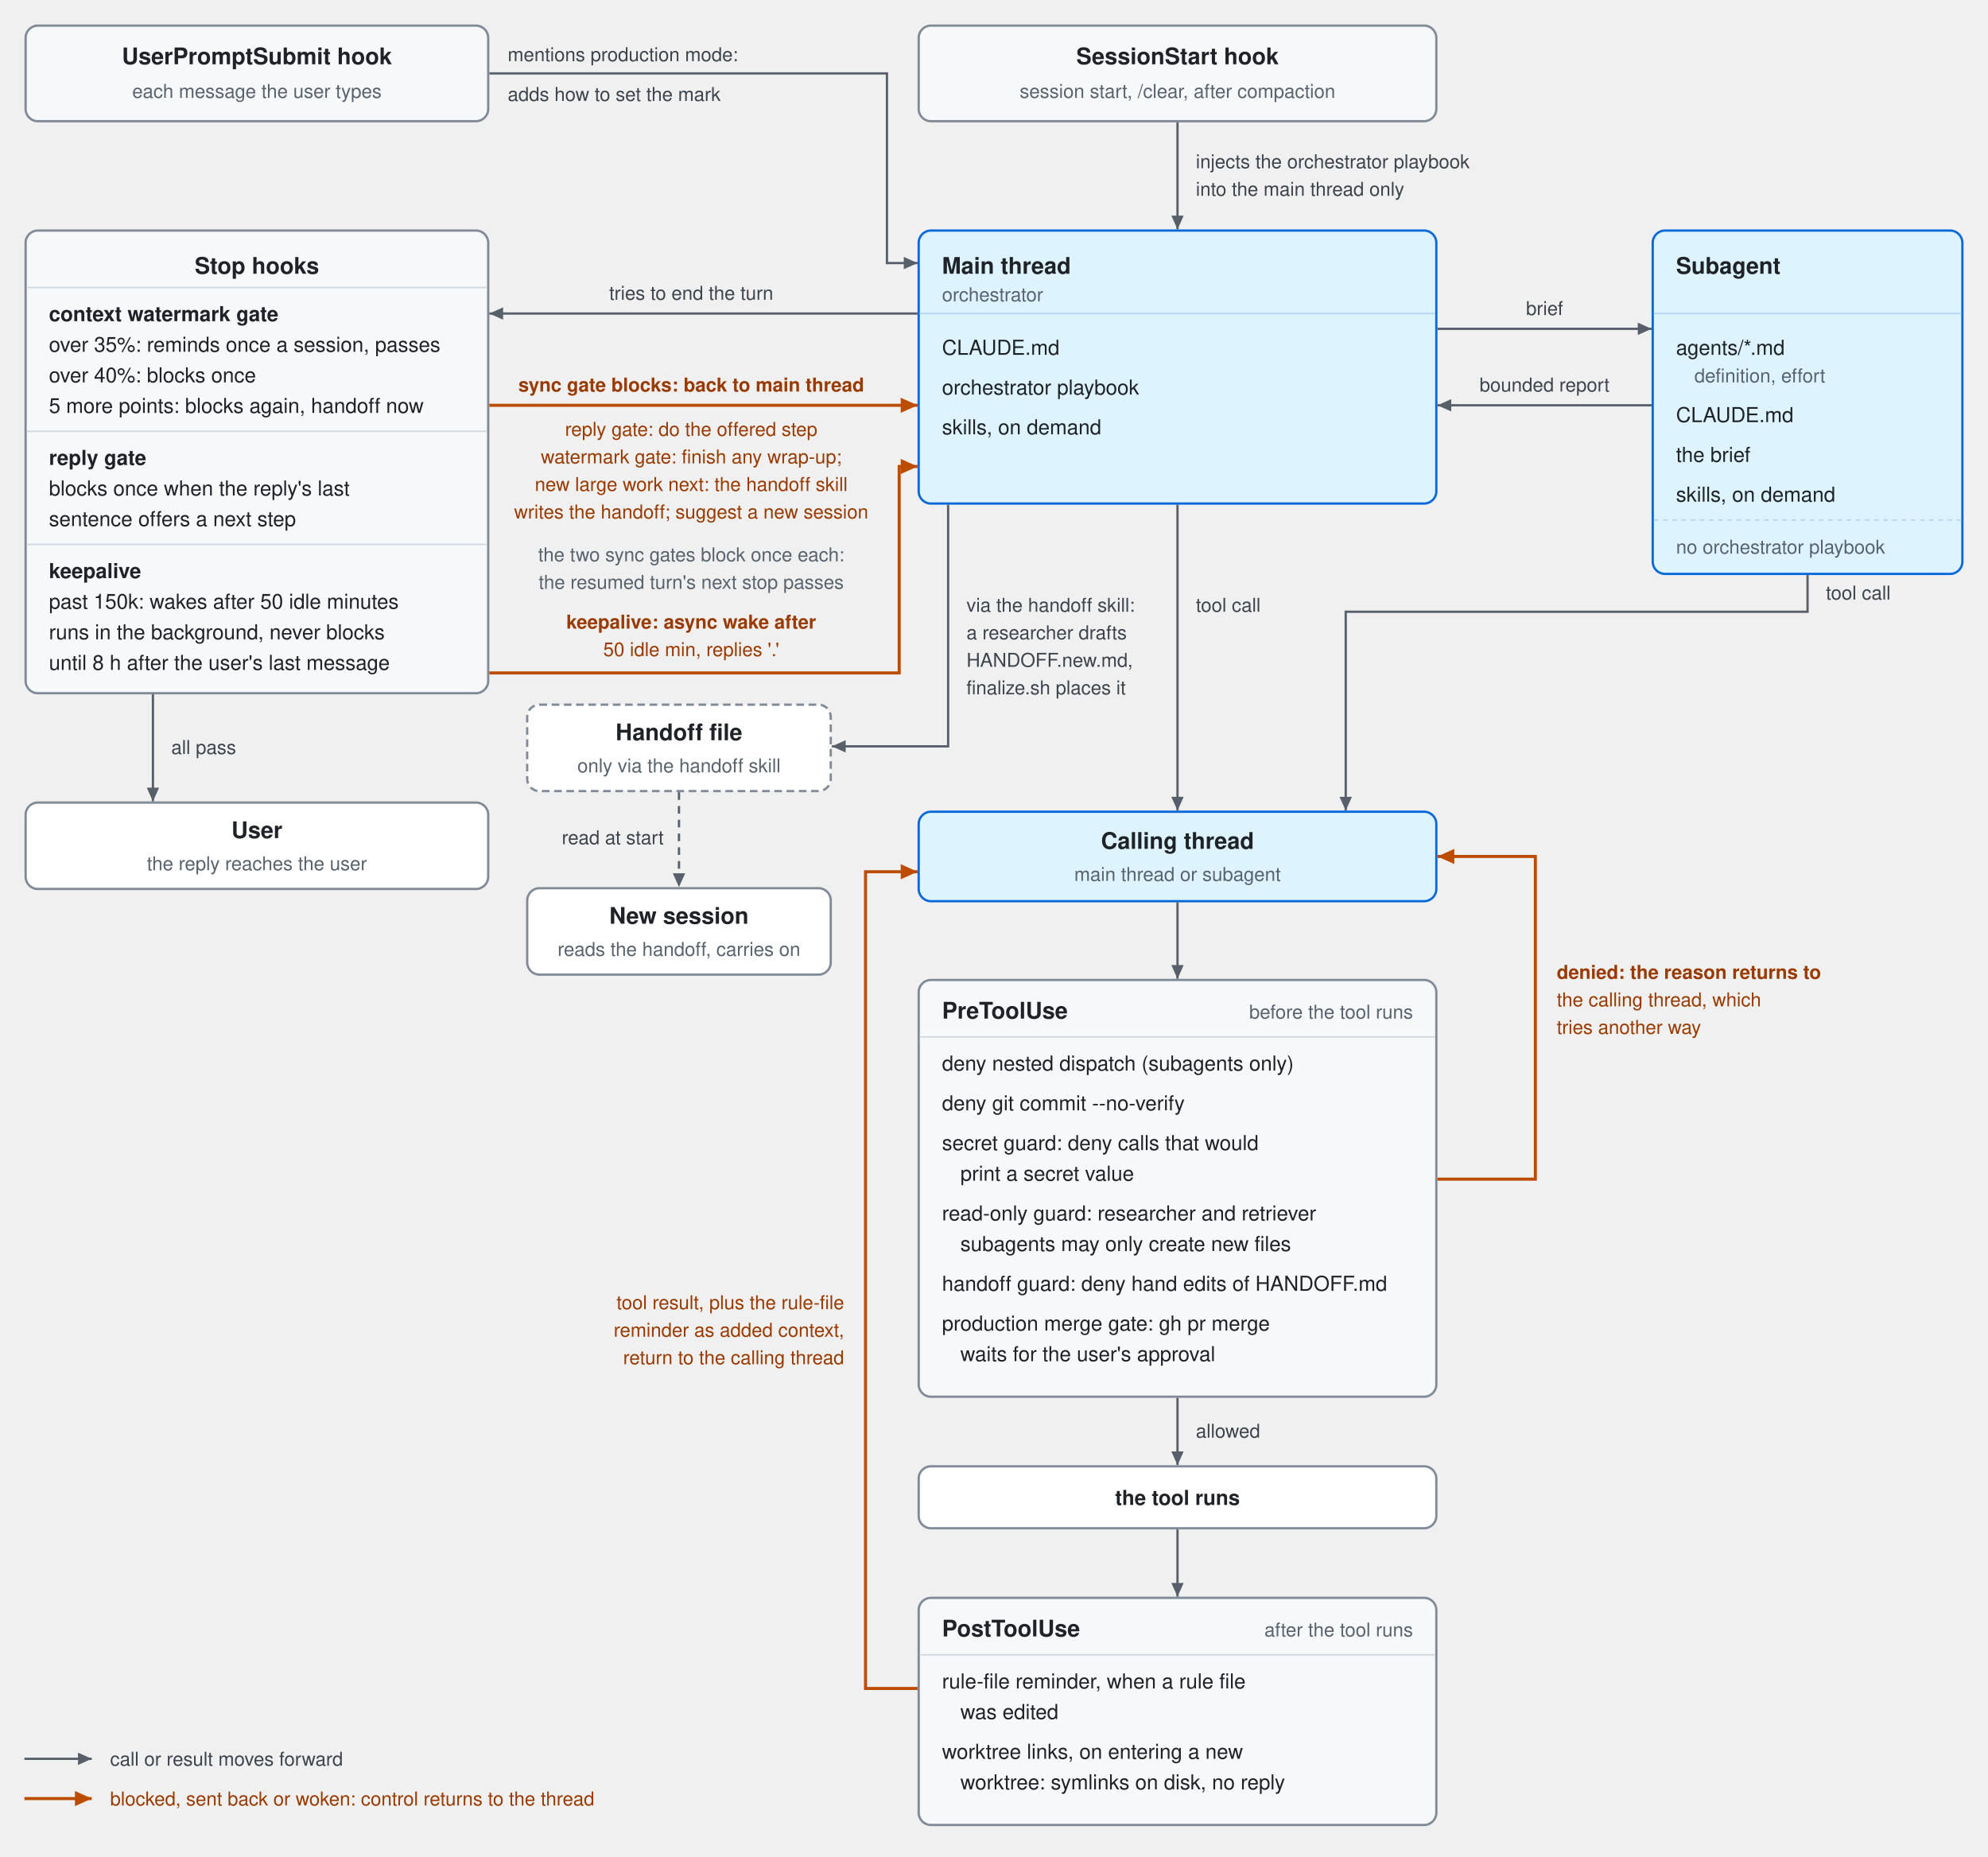
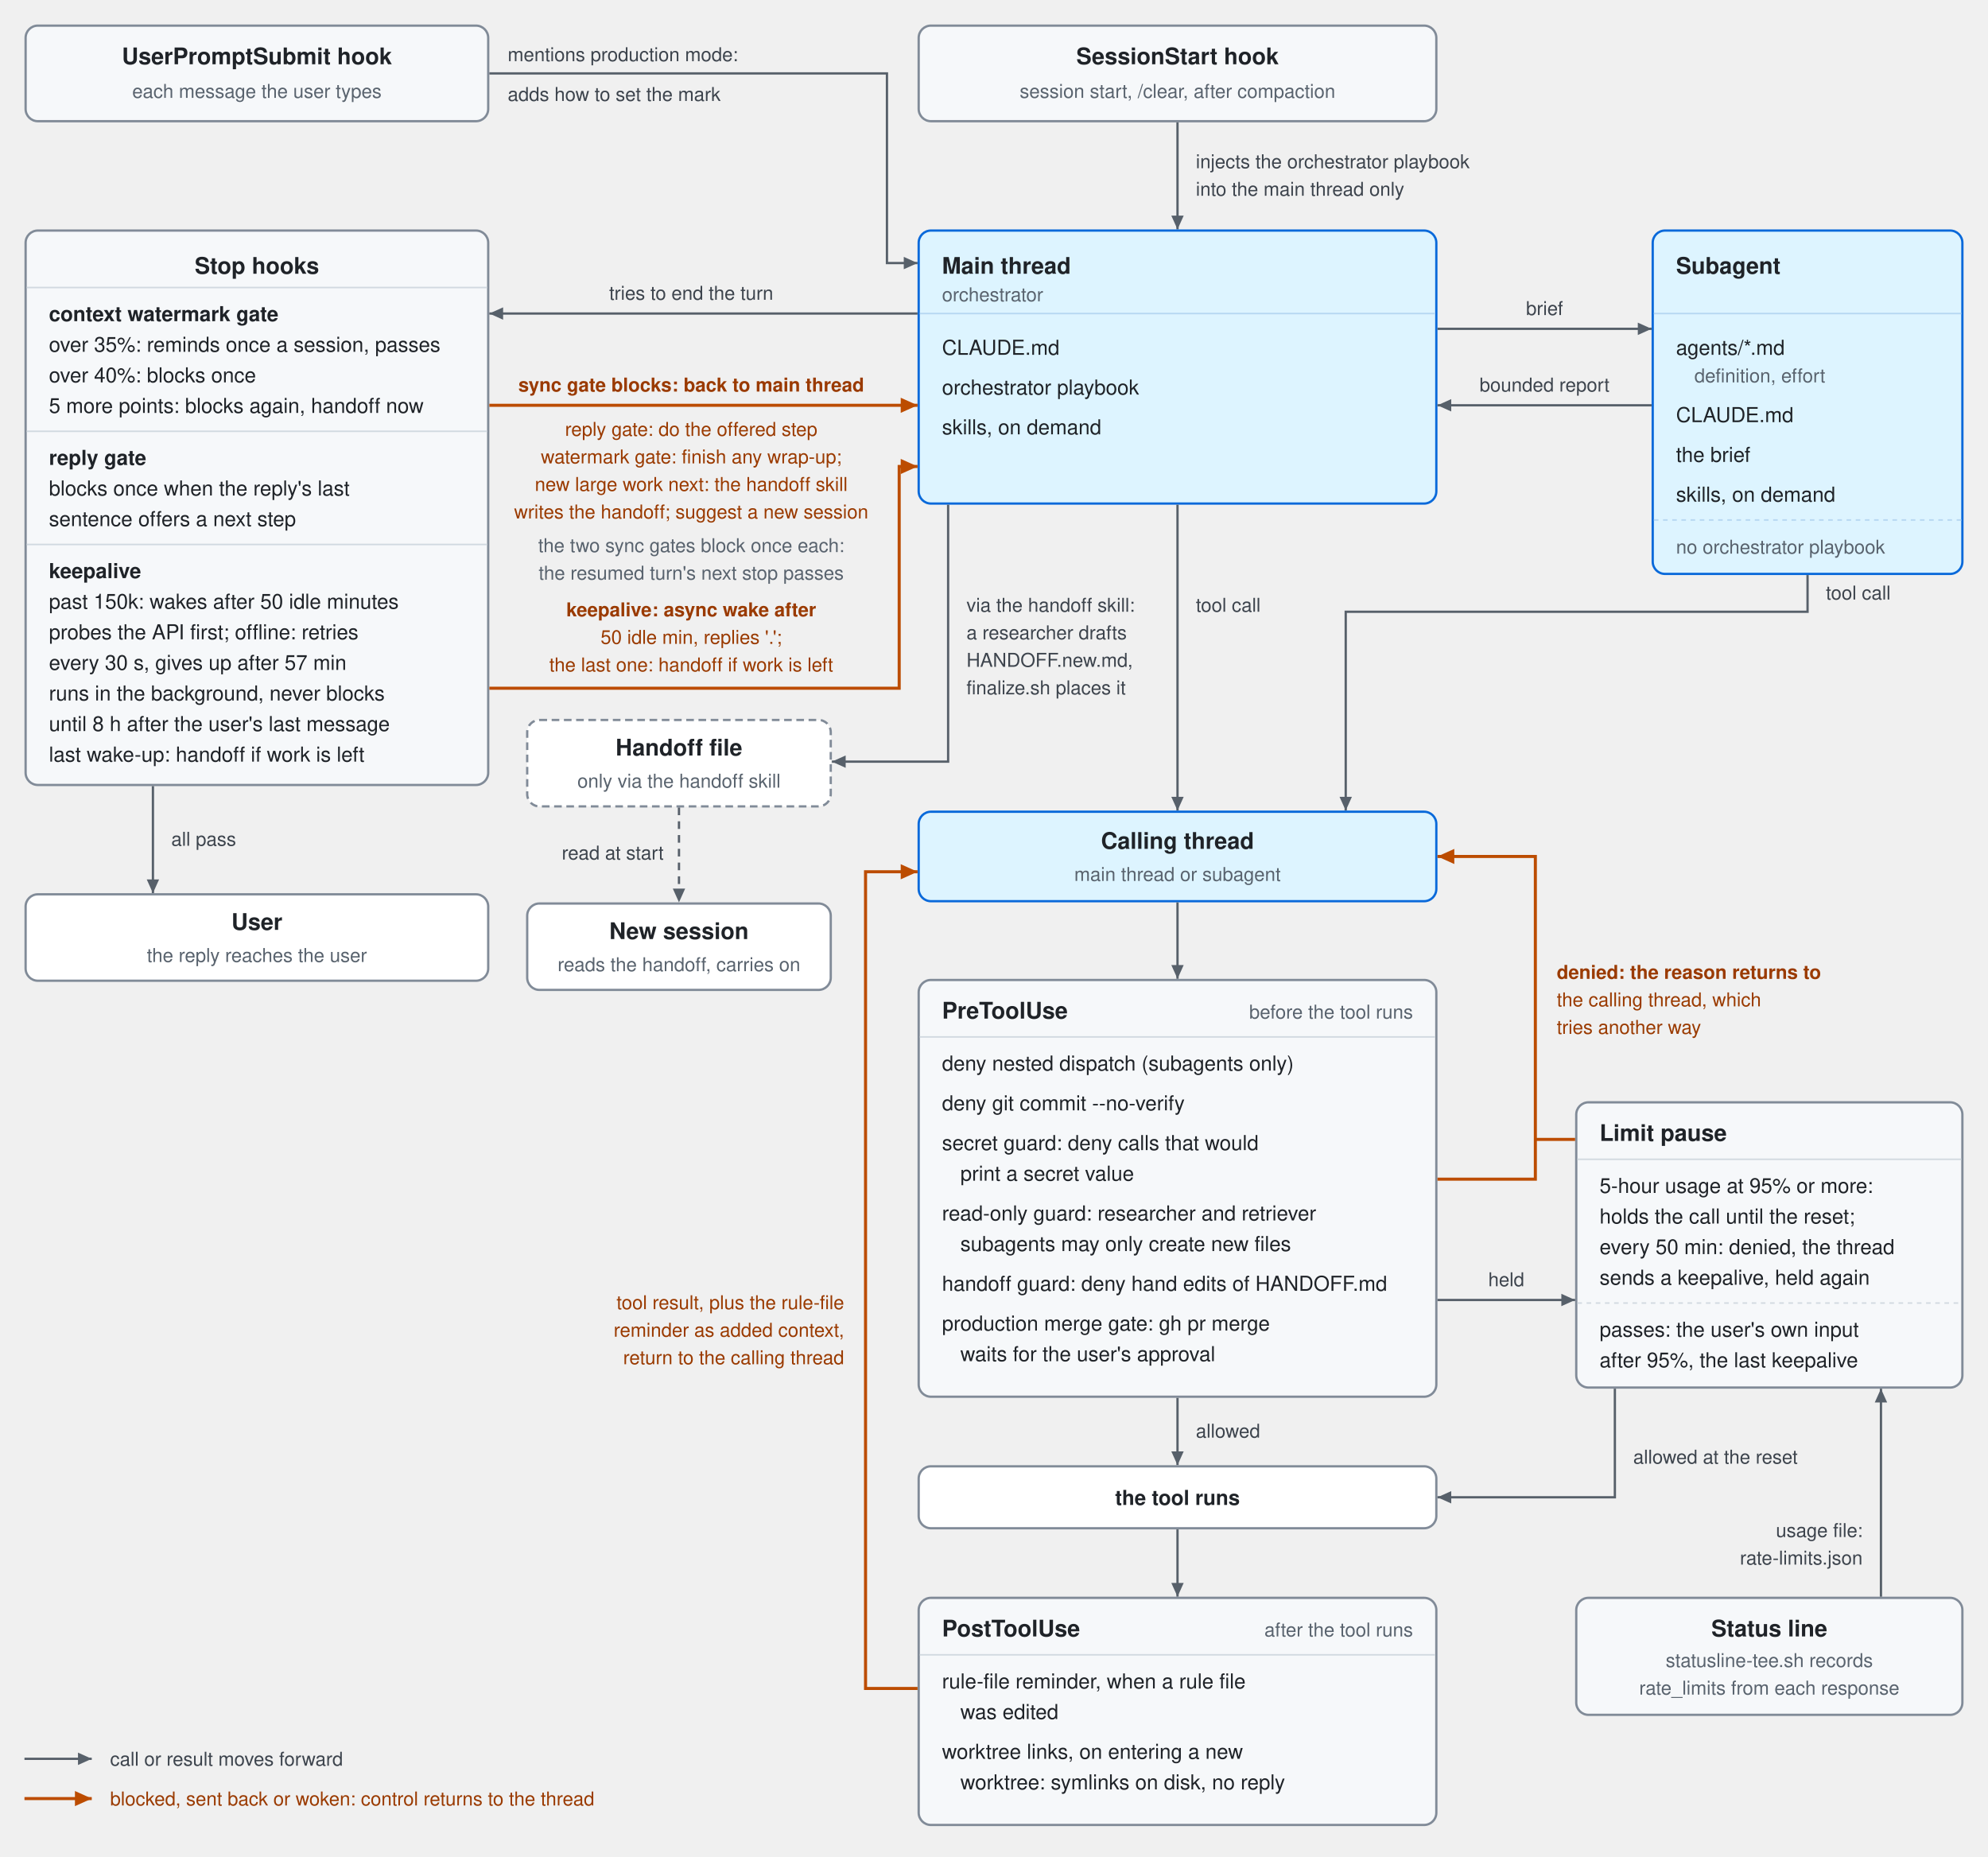
- <svg xmlns="http://www.w3.org/2000/svg" width="1300" height="1214" viewBox="0 0 1300 1214" role="img" aria-label="Architecture of one turn. At session start, after /clear and after compaction, the SessionStart hook injects the orchestrator playbook into the main thread only; subagents do not receive it. When a message the user typed mentions production mode, the UserPromptSubmit hook adds one line to the main thread on how to set and unset a repository's production mark. The main thread sends a brief to a subagent, which works from its definition in agents/*.md, which sets its reasoning effort, together with CLAUDE.md and the brief, and returns a bounded report. Every tool call from either thread passes PreToolUse before the tool runs: it denies nested dispatch inside subagents, git commit --no-verify, calls that would print a secret value, direct writes to HANDOFF.md, and a researcher or retriever subagent changing, moving or deleting an existing file, while researcher and retriever subagents may still read files, run commands and create new files; a gh pr merge in a repository marked as production waits until the user approves it on the spot. A denial sends its reason back to the calling thread, which tries another way; an allowed call runs the tool. After the tool runs, PostToolUse returns a rule-file reminder as added context to the calling thread when a rule file was edited, and when a new worktree is entered it symlinks CLAUDE.md, node_modules and .env* from the main checkout into that worktree without replying. When the main thread tries to end the turn, the Stop hooks run, and if all pass the turn ends. Two of them are synchronous gates. The context watermark gate adds a reminder once per session over 35%, or on every turn when the session has no scratchpad, and lets the stop pass, blocks once over 40%, or on every turn when the session has no scratchpad, and after that blocks again at every further rise of 5 points over the usage at its last block; the reply gate blocks once when the reply's last sentence offers a next step. A block by either of these two gates returns control to the main thread. After the reply gate it either takes the offered step or, when the decision really is the user's, asks again with the background, the consequences of each option and a recommendation. After the watermark gate's first block it finishes any wrap-up that the context it already holds can complete, and when a new large block of work comes next it runs the handoff skill, in which a researcher subagent drafts HANDOFF.new.md and finalize.sh puts it in place as the handoff file, and tells the user to switch to a new session; after each further block it generates the handoff at once. A new session reads that file to carry on. Neither synchronous gate blocks the turn it has just blocked and resumed, so a single attempt to stop is blocked at most once and that turn's next attempt passes; the watermark gate still blocks again in later turns as usage rises. The third Stop hook, the keepalive gate, never blocks the stop: it runs in the background after the turn has ended, and once the main thread's context has reached 150,000 tokens and 50 minutes pass with no new turn, it wakes the main thread to reply with only a full stop, which keeps the one-hour prompt cache warm while the user is away; each wake-up starts the next timer, until 8 hours have passed since the user's own last message." font-family="system-ui, -apple-system, 'Segoe UI', Helvetica, Arial, sans-serif">
+ <svg xmlns="http://www.w3.org/2000/svg" width="1300" height="1214" viewBox="0 0 1300 1214" role="img" aria-label="Architecture of one turn. At session start, after /clear and after compaction, the SessionStart hook injects the orchestrator playbook into the main thread only; subagents do not receive it. When a message the user typed mentions production mode, the UserPromptSubmit hook adds one line to the main thread on how to set and unset a repository's production mark. The main thread sends a brief to a subagent, which works from its definition in agents/*.md, which sets its reasoning effort, together with CLAUDE.md and the brief, and returns a bounded report. Every tool call from either thread passes PreToolUse before the tool runs: it denies nested dispatch inside subagents, git commit --no-verify, calls that would print a secret value, direct writes to HANDOFF.md, and a researcher or retriever subagent changing, moving or deleting an existing file, while researcher and retriever subagents may still read files, run commands and create new files; a gh pr merge in a repository marked as production waits until the user approves it on the spot. While the 5-hour usage is at 95% or more, the limit pause in PreToolUse holds every call from either thread until the reset; every 50 minutes it denies the held call, the thread then sends a short keepalive call that is held again, and once the reset passes the call is allowed; in the main thread, the user's own input sent after usage reached 95% and the keepalive's last wake-up pass without a hold. The limit pause reads the usage from a local file that the status line wrapper writes from the rate limits Claude Code passes to the status line. A denial sends its reason back to the calling thread, which tries another way; an allowed call runs the tool. After the tool runs, PostToolUse returns a rule-file reminder as added context to the calling thread when a rule file was edited, and when a new worktree is entered it symlinks CLAUDE.md, node_modules and .env* from the main checkout into that worktree without replying. When the main thread tries to end the turn, the Stop hooks run, and if all pass the turn ends. Two of them are synchronous gates. The context watermark gate adds a reminder once per session over 35%, or on every turn when the session has no scratchpad, and lets the stop pass, blocks once over 40%, or on every turn when the session has no scratchpad, and after that blocks again at every further rise of 5 points over the usage at its last block; the reply gate blocks once when the reply's last sentence offers a next step. A block by either of these two gates returns control to the main thread. After the reply gate it either takes the offered step or, when the decision really is the user's, asks again with the background, the consequences of each option and a recommendation. After the watermark gate's first block it finishes any wrap-up that the context it already holds can complete, and when a new large block of work comes next it runs the handoff skill, in which a researcher subagent drafts HANDOFF.new.md and finalize.sh puts it in place as the handoff file, and tells the user to switch to a new session; after each further block it generates the handoff at once. A new session reads that file to carry on. Neither synchronous gate blocks the turn it has just blocked and resumed, so a single attempt to stop is blocked at most once and that turn's next attempt passes; the watermark gate still blocks again in later turns as usage rises. The third Stop hook, the keepalive gate, never blocks the stop: it runs in the background after the turn has ended, and once the main thread's context has reached 150,000 tokens and 50 minutes pass with no new turn, it wakes the main thread to reply with only a full stop, which keeps the one-hour prompt cache warm while the user is away. Before it wakes the main thread it probes the API, and while the API is unreachable it probes again every 30 seconds until 57 minutes after it started, then gives up because the cache has expired. Each wake-up starts the next timer, until 8 hours have passed since the user's own last message; the last wake-up before that limit asks the main thread to write a handoff with the handoff skill when work is left, and otherwise to reply with only a full stop." font-family="system-ui, -apple-system, 'Segoe UI', Helvetica, Arial, sans-serif">
  <defs>
    <marker id="arrow" viewBox="0 0 10 10" refX="10" refY="5" markerWidth="9" markerHeight="9" markerUnits="userSpaceOnUse" orient="auto">
      <path d="M0,0.5 L10,5 L0,9.5 z" fill="#57606a" />
    </marker>
    <marker id="back" viewBox="0 0 10 10" refX="10" refY="5" markerWidth="11" markerHeight="11" markerUnits="userSpaceOnUse" orient="auto">
      <path d="M0,0.5 L10,5 L0,9.5 z" fill="#bc4c00" />
    </marker>
  </defs>
  <g id="userpromptsubmit">
    <rect id="ups-box" x="16.75" y="16.75" width="302.5" height="62.5" rx="8" fill="#f6f8fa" stroke="#818b98" stroke-width="1.5" />
    <text x="168" y="42" font-size="15" font-weight="600" text-anchor="middle" fill="#1f2328" data-box="ups-box">UserPromptSubmit hook</text>
    <text x="168" y="64" font-size="12.5" text-anchor="middle" fill="#59636e" data-box="ups-box">each message the user types</text>
  </g>
  <path d="M320,48 L580,48 L580,172 L600,172" fill="none" stroke="#57606a" stroke-width="1.5" marker-end="url(#arrow)" />
  <text x="332" y="40" font-size="12.5" text-anchor="start" fill="#3d444d">mentions production mode:</text>
  <text x="332" y="66" font-size="12.5" text-anchor="start" fill="#3d444d">adds how to set the mark</text>
  <g id="sessionstart">
    <rect id="ss-box" x="600.75" y="16.75" width="338.5" height="62.5" rx="8" fill="#f6f8fa" stroke="#818b98" stroke-width="1.5" />
    <text x="770" y="42" font-size="15" font-weight="600" text-anchor="middle" fill="#1f2328" data-box="ss-box">SessionStart hook</text>
    <text x="770" y="64" font-size="12.5" text-anchor="middle" fill="#59636e" data-box="ss-box">session start, /clear, after compaction</text>
  </g>
  <path d="M770,80 L770,150" fill="none" stroke="#57606a" stroke-width="1.5" marker-end="url(#arrow)" />
  <text x="782" y="110" font-size="12.5" text-anchor="start" fill="#3d444d">injects the orchestrator playbook</text>
  <text x="782" y="128" font-size="12.5" text-anchor="start" fill="#3d444d">into the main thread only</text>
  <g id="main">
    <rect id="main-box" x="600.75" y="150.75" width="338.5" height="178.5" rx="8" fill="#ddf4ff" stroke="#0969da" stroke-width="1.5" />
    <text x="616" y="179" font-size="15" font-weight="600" fill="#1f2328" data-box="main-box">Main thread</text>
    <text x="616" y="197" font-size="12.5" fill="#59636e" data-box="main-box">orchestrator</text>
    <line x1="601.5" y1="205" x2="938.5" y2="205" stroke="#b6d7f2" stroke-width="1" />
    <text x="616" y="232" font-size="13.5" fill="#1f2328" data-box="main-box">CLAUDE.md</text>
    <text x="616" y="258" font-size="13.5" fill="#1f2328" data-box="main-box">orchestrator playbook</text>
    <text x="616" y="284" font-size="13.5" fill="#1f2328" data-box="main-box">skills, on demand</text>
  </g>
  <g id="subagent">
    <rect id="sub-box" x="1080.75" y="150.75" width="202.5" height="224.5" rx="8" fill="#ddf4ff" stroke="#0969da" stroke-width="1.5" />
    <text x="1096" y="179" font-size="15" font-weight="600" fill="#1f2328" data-box="sub-box">Subagent</text>
    <line x1="1081.5" y1="205" x2="1282.5" y2="205" stroke="#b6d7f2" stroke-width="1" />
    <text x="1096" y="232" font-size="13.5" fill="#1f2328" data-box="sub-box">agents/*.md</text>
    <text x="1108" y="250" font-size="12.5" fill="#59636e" data-box="sub-box">definition, effort</text>
    <text x="1096" y="276" font-size="13.5" fill="#1f2328" data-box="sub-box">CLAUDE.md</text>
    <text x="1096" y="302" font-size="13.5" fill="#1f2328" data-box="sub-box">the brief</text>
    <text x="1096" y="328" font-size="13.5" fill="#1f2328" data-box="sub-box">skills, on demand</text>
    <line x1="1081.5" y1="340" x2="1282.5" y2="340" stroke="#b6d7f2" stroke-width="1" stroke-dasharray="3 3" />
    <text x="1096" y="362" font-size="12.5" fill="#59636e" data-box="sub-box">no orchestrator playbook</text>
  </g>
  <path d="M940,215 L1080,215" fill="none" stroke="#57606a" stroke-width="1.5" marker-end="url(#arrow)" />
  <text x="1010" y="206" font-size="12.5" text-anchor="middle" fill="#3d444d">brief</text>
  <path d="M1080,265 L940,265" fill="none" stroke="#57606a" stroke-width="1.5" marker-end="url(#arrow)" />
  <text x="1010" y="256" font-size="12.5" text-anchor="middle" fill="#3d444d">bounded report</text>
  <g id="stop">
-     <rect id="stop-box" x="16.75" y="150.75" width="302.5" height="302.5" rx="8" fill="#f6f8fa" stroke="#818b98" stroke-width="1.5" />
+     <rect id="stop-box" x="16.75" y="150.75" width="302.5" height="362.5" rx="8" fill="#f6f8fa" stroke="#818b98" stroke-width="1.5" />
    <text x="168" y="179" font-size="15" font-weight="600" text-anchor="middle" fill="#1f2328" data-box="stop-box">Stop hooks</text>
    <line x1="17.5" y1="188" x2="318.5" y2="188" stroke="#d1d9e0" stroke-width="1" />
    <text x="32" y="210" font-size="13.5" font-weight="600" fill="#1f2328" data-box="stop-box">context watermark gate</text>
    <text x="32" y="230" font-size="13.5" fill="#1f2328" data-box="stop-box">over 35%: reminds once a session, passes</text>
    <text x="32" y="250" font-size="13.5" fill="#1f2328" data-box="stop-box">over 40%: blocks once</text>
    <text x="32" y="270" font-size="13.5" fill="#1f2328" data-box="stop-box">5 more points: blocks again, handoff now</text>
    <line x1="17.5" y1="282" x2="318.5" y2="282" stroke="#d1d9e0" stroke-width="1" />
    <text x="32" y="304" font-size="13.5" font-weight="600" fill="#1f2328" data-box="stop-box">reply gate</text>
    <text x="32" y="324" font-size="13.5" fill="#1f2328" data-box="stop-box">blocks once when the reply's last</text>
    <text x="32" y="344" font-size="13.5" fill="#1f2328" data-box="stop-box">sentence offers a next step</text>
    <line x1="17.5" y1="356" x2="318.5" y2="356" stroke="#d1d9e0" stroke-width="1" />
    <text x="32" y="378" font-size="13.5" font-weight="600" fill="#1f2328" data-box="stop-box">keepalive</text>
    <text x="32" y="398" font-size="13.5" fill="#1f2328" data-box="stop-box">past 150k: wakes after 50 idle minutes</text>
-     <text x="32" y="418" font-size="13.5" fill="#1f2328" data-box="stop-box">runs in the background, never blocks</text>
-     <text x="32" y="438" font-size="13.5" fill="#1f2328" data-box="stop-box">until 8 h after the user's last message</text>
+     <text x="32" y="418" font-size="13.5" fill="#1f2328" data-box="stop-box">probes the API first; offline: retries</text>
+     <text x="32" y="438" font-size="13.5" fill="#1f2328" data-box="stop-box">every 30 s, gives up after 57 min</text>
+     <text x="32" y="458" font-size="13.5" fill="#1f2328" data-box="stop-box">runs in the background, never blocks</text>
+     <text x="32" y="478" font-size="13.5" fill="#1f2328" data-box="stop-box">until 8 h after the user's last message</text>
+     <text x="32" y="498" font-size="13.5" fill="#1f2328" data-box="stop-box">last wake-up: handoff if work is left</text>
  </g>
  <path d="M600,205 L320,205" fill="none" stroke="#57606a" stroke-width="1.5" marker-end="url(#arrow)" />
  <text x="452" y="196" font-size="12.5" text-anchor="middle" fill="#3d444d">tries to end the turn</text>
  <path d="M320,265 L600,265" fill="none" stroke="#bc4c00" stroke-width="2" marker-end="url(#back)" />
  <text x="452" y="256" font-size="12.5" font-weight="600" text-anchor="middle" fill="#9a3a00">sync gate blocks: back to main thread</text>
  <text x="452" y="285" font-size="12.5" text-anchor="middle" fill="#9a3a00">reply gate: do the offered step</text>
  <text x="452" y="303" font-size="12.5" text-anchor="middle" fill="#9a3a00">watermark gate: finish any wrap-up;</text>
  <text x="452" y="321" font-size="12.5" text-anchor="middle" fill="#9a3a00">new large work next: the handoff skill</text>
  <text x="452" y="339" font-size="12.5" text-anchor="middle" fill="#9a3a00">writes the handoff; suggest a new session</text>
-   <text x="452" y="367" font-size="12.5" text-anchor="middle" fill="#59636e">the two sync gates block once each:</text>
-   <text x="452" y="385" font-size="12.5" text-anchor="middle" fill="#59636e">the resumed turn's next stop passes</text>
-   <path d="M320,440 L588,440 L588,305 L600,305" fill="none" stroke="#bc4c00" stroke-width="2" marker-end="url(#back)" />
-   <text x="452" y="411" font-size="12.5" font-weight="600" text-anchor="middle" fill="#9a3a00">keepalive: async wake after</text>
-   <text x="452" y="429" font-size="12.5" text-anchor="middle" fill="#9a3a00">50 idle min, replies '.'</text>
-   <path d="M100,454 L100,524" fill="none" stroke="#57606a" stroke-width="1.5" marker-end="url(#arrow)" />
-   <text x="112" y="493" font-size="12.5" text-anchor="start" fill="#3d444d">all pass</text>
+   <text x="452" y="361" font-size="12.5" text-anchor="middle" fill="#59636e">the two sync gates block once each:</text>
+   <text x="452" y="379" font-size="12.5" text-anchor="middle" fill="#59636e">the resumed turn's next stop passes</text>
+   <path d="M320,450 L588,450 L588,305 L600,305" fill="none" stroke="#bc4c00" stroke-width="2" marker-end="url(#back)" />
+   <text x="452" y="403" font-size="12.5" font-weight="600" text-anchor="middle" fill="#9a3a00">keepalive: async wake after</text>
+   <text x="452" y="421" font-size="12.5" text-anchor="middle" fill="#9a3a00">50 idle min, replies '.';</text>
+   <text x="452" y="439" font-size="12.5" text-anchor="middle" fill="#9a3a00">the last one: handoff if work is left</text>
+   <path d="M100,514 L100,584" fill="none" stroke="#57606a" stroke-width="1.5" marker-end="url(#arrow)" />
+   <text x="112" y="553" font-size="12.5" text-anchor="start" fill="#3d444d">all pass</text>
  <g id="user">
-     <rect id="user-box" x="16.75" y="524.75" width="302.5" height="56.5" rx="8" fill="#ffffff" stroke="#818b98" stroke-width="1.5" />
-     <text x="168" y="548" font-size="15" font-weight="600" text-anchor="middle" fill="#1f2328" data-box="user-box">User</text>
-     <text x="168" y="569" font-size="12.5" text-anchor="middle" fill="#59636e" data-box="user-box">the reply reaches the user</text>
+     <rect id="user-box" x="16.75" y="584.75" width="302.5" height="56.5" rx="8" fill="#ffffff" stroke="#818b98" stroke-width="1.5" />
+     <text x="168" y="608" font-size="15" font-weight="600" text-anchor="middle" fill="#1f2328" data-box="user-box">User</text>
+     <text x="168" y="629" font-size="12.5" text-anchor="middle" fill="#59636e" data-box="user-box">the reply reaches the user</text>
  </g>
  <g id="handoff">
-     <rect id="handoff-box" x="344.75" y="460.75" width="198.5" height="56.5" rx="8" fill="#ffffff" stroke="#818b98" stroke-width="1.5" stroke-dasharray="5 3" />
-     <text x="444" y="484" font-size="15" font-weight="600" text-anchor="middle" fill="#1f2328" data-box="handoff-box">Handoff file</text>
-     <text x="444" y="505" font-size="12.5" text-anchor="middle" fill="#59636e" data-box="handoff-box">only via the handoff skill</text>
+     <rect id="handoff-box" x="344.75" y="470.75" width="198.5" height="56.5" rx="8" fill="#ffffff" stroke="#818b98" stroke-width="1.5" stroke-dasharray="5 3" />
+     <text x="444" y="494" font-size="15" font-weight="600" text-anchor="middle" fill="#1f2328" data-box="handoff-box">Handoff file</text>
+     <text x="444" y="515" font-size="12.5" text-anchor="middle" fill="#59636e" data-box="handoff-box">only via the handoff skill</text>
  </g>
-   <path d="M620,330 L620,488 L544,488" fill="none" stroke="#57606a" stroke-width="1.5" marker-end="url(#arrow)" />
+   <path d="M620,330 L620,498 L544,498" fill="none" stroke="#57606a" stroke-width="1.5" marker-end="url(#arrow)" />
  <text x="632" y="400" font-size="12.5" text-anchor="start" fill="#3d444d">via the handoff skill:</text>
  <text x="632" y="418" font-size="12.5" text-anchor="start" fill="#3d444d">a researcher drafts</text>
  <text x="632" y="436" font-size="12.5" text-anchor="start" fill="#3d444d">HANDOFF.new.md,</text>
  <text x="632" y="454" font-size="12.5" text-anchor="start" fill="#3d444d">finalize.sh places it</text>
  <g id="newsession">
-     <rect id="new-box" x="344.75" y="580.75" width="198.5" height="56.5" rx="8" fill="#ffffff" stroke="#818b98" stroke-width="1.5" />
-     <text x="444" y="604" font-size="15" font-weight="600" text-anchor="middle" fill="#1f2328" data-box="new-box">New session</text>
-     <text x="444" y="625" font-size="12.5" text-anchor="middle" fill="#59636e" data-box="new-box">reads the handoff, carries on</text>
+     <rect id="new-box" x="344.75" y="590.75" width="198.5" height="56.5" rx="8" fill="#ffffff" stroke="#818b98" stroke-width="1.5" />
+     <text x="444" y="614" font-size="15" font-weight="600" text-anchor="middle" fill="#1f2328" data-box="new-box">New session</text>
+     <text x="444" y="635" font-size="12.5" text-anchor="middle" fill="#59636e" data-box="new-box">reads the handoff, carries on</text>
  </g>
-   <path d="M444,518 L444,580" fill="none" stroke="#57606a" stroke-width="1.5" stroke-dasharray="5 4" marker-end="url(#arrow)" />
-   <text x="434" y="552" font-size="12.5" text-anchor="end" fill="#3d444d">read at start</text>
+   <path d="M444,528 L444,590" fill="none" stroke="#57606a" stroke-width="1.5" stroke-dasharray="5 4" marker-end="url(#arrow)" />
+   <text x="434" y="562" font-size="12.5" text-anchor="end" fill="#3d444d">read at start</text>
  <path d="M770,330 L770,530" fill="none" stroke="#57606a" stroke-width="1.5" marker-end="url(#arrow)" />
  <text x="782" y="400" font-size="12.5" text-anchor="start" fill="#3d444d">tool call</text>
  <path d="M1182,376 L1182,400 L880,400 L880,530" fill="none" stroke="#57606a" stroke-width="1.5" marker-end="url(#arrow)" />
  <text x="1194" y="392" font-size="12.5" text-anchor="start" fill="#3d444d">tool call</text>
  <g id="caller">
    <rect id="caller-box" x="600.75" y="530.75" width="338.5" height="58.5" rx="8" fill="#ddf4ff" stroke="#0969da" stroke-width="1.5" />
    <text x="770" y="555" font-size="15" font-weight="600" text-anchor="middle" fill="#1f2328" data-box="caller-box">Calling thread</text>
    <text x="770" y="576" font-size="12.5" text-anchor="middle" fill="#59636e" data-box="caller-box">main thread or subagent</text>
  </g>
  <path d="M770,590 L770,640" fill="none" stroke="#57606a" stroke-width="1.5" marker-end="url(#arrow)" />
  <g id="pre">
    <rect id="pre-box" x="600.75" y="640.75" width="338.5" height="272.5" rx="8" fill="#f6f8fa" stroke="#818b98" stroke-width="1.5" />
    <text x="616" y="666" font-size="15" font-weight="600" fill="#1f2328" data-box="pre-box">PreToolUse</text>
    <text x="924" y="666" font-size="12.5" text-anchor="end" fill="#59636e" data-box="pre-box">before the tool runs</text>
    <line x1="601.5" y1="678" x2="938.5" y2="678" stroke="#d1d9e0" stroke-width="1" />
    <text x="616" y="700" font-size="13.5" fill="#1f2328" data-box="pre-box">deny nested dispatch (subagents only)</text>
    <text x="616" y="726" font-size="13.5" fill="#1f2328" data-box="pre-box">deny git commit --no-verify</text>
    <text x="616" y="752" font-size="13.5" fill="#1f2328" data-box="pre-box">secret guard: deny calls that would</text>
    <text x="628" y="772" font-size="13.5" fill="#1f2328" data-box="pre-box">print a secret value</text>
    <text x="616" y="798" font-size="13.5" fill="#1f2328" data-box="pre-box">read-only guard: researcher and retriever</text>
    <text x="628" y="818" font-size="13.5" fill="#1f2328" data-box="pre-box">subagents may only create new files</text>
    <text x="616" y="844" font-size="13.5" fill="#1f2328" data-box="pre-box">handoff guard: deny hand edits of HANDOFF.md</text>
    <text x="616" y="870" font-size="13.5" fill="#1f2328" data-box="pre-box">production merge gate: gh pr merge</text>
    <text x="628" y="890" font-size="13.5" fill="#1f2328" data-box="pre-box">waits for the user's approval</text>
  </g>
  <path d="M770,914 L770,958" fill="none" stroke="#57606a" stroke-width="1.5" marker-end="url(#arrow)" />
  <text x="782" y="940" font-size="12.5" text-anchor="start" fill="#3d444d">allowed</text>
  <g id="tool">
    <rect id="tool-box" x="600.75" y="958.75" width="338.5" height="40.5" rx="8" fill="#ffffff" stroke="#818b98" stroke-width="1.5" />
    <text x="770" y="984" font-size="13.5" font-weight="600" text-anchor="middle" fill="#1f2328" data-box="tool-box">the tool runs</text>
  </g>
  <path d="M770,1000 L770,1044" fill="none" stroke="#57606a" stroke-width="1.5" marker-end="url(#arrow)" />
  <g id="post">
    <rect id="post-box" x="600.75" y="1044.75" width="338.5" height="148.5" rx="8" fill="#f6f8fa" stroke="#818b98" stroke-width="1.5" />
    <text x="616" y="1070" font-size="15" font-weight="600" fill="#1f2328" data-box="post-box">PostToolUse</text>
    <text x="924" y="1070" font-size="12.5" text-anchor="end" fill="#59636e" data-box="post-box">after the tool runs</text>
    <line x1="601.5" y1="1082" x2="938.5" y2="1082" stroke="#d1d9e0" stroke-width="1" />
    <text x="616" y="1104" font-size="13.5" fill="#1f2328" data-box="post-box">rule-file reminder, when a rule file</text>
    <text x="628" y="1124" font-size="13.5" fill="#1f2328" data-box="post-box">was edited</text>
    <text x="616" y="1150" font-size="13.5" fill="#1f2328" data-box="post-box">worktree links, on entering a new</text>
    <text x="628" y="1170" font-size="13.5" fill="#1f2328" data-box="post-box">worktree: symlinks on disk, no reply</text>
  </g>
  <path d="M940,771 L1004,771 L1004,560 L940,560" fill="none" stroke="#bc4c00" stroke-width="2" marker-end="url(#back)" />
  <text x="1018" y="640" font-size="12.5" font-weight="600" text-anchor="start" fill="#9a3a00">denied: the reason returns to</text>
  <text x="1018" y="658" font-size="12.5" text-anchor="start" fill="#9a3a00">the calling thread, which</text>
  <text x="1018" y="676" font-size="12.5" text-anchor="start" fill="#9a3a00">tries another way</text>
  <path d="M600,1104 L566,1104 L566,570 L600,570" fill="none" stroke="#bc4c00" stroke-width="2" marker-end="url(#back)" />
  <text x="552" y="856" font-size="12.5" text-anchor="end" fill="#9a3a00">tool result, plus the rule-file</text>
  <text x="552" y="874" font-size="12.5" text-anchor="end" fill="#9a3a00">reminder as added context,</text>
  <text x="552" y="892" font-size="12.5" text-anchor="end" fill="#9a3a00">return to the calling thread</text>
+   <g id="limitpause">
+     <rect id="limit-box" x="1030.75" y="720.75" width="252.5" height="186.5" rx="8" fill="#f6f8fa" stroke="#818b98" stroke-width="1.5" />
+     <text x="1046" y="746" font-size="15" font-weight="600" fill="#1f2328" data-box="limit-box">Limit pause</text>
+     <line x1="1031.5" y1="758" x2="1282.5" y2="758" stroke="#d1d9e0" stroke-width="1" />
+     <text x="1046" y="780" font-size="13.5" fill="#1f2328" data-box="limit-box">5-hour usage at 95% or more:</text>
+     <text x="1046" y="800" font-size="13.5" fill="#1f2328" data-box="limit-box">holds the call until the reset;</text>
+     <text x="1046" y="820" font-size="13.5" fill="#1f2328" data-box="limit-box">every 50 min: denied, the thread</text>
+     <text x="1046" y="840" font-size="13.5" fill="#1f2328" data-box="limit-box">sends a keepalive, held again</text>
+     <line x1="1031.5" y1="852" x2="1282.5" y2="852" stroke="#d1d9e0" stroke-width="1" stroke-dasharray="3 3" />
+     <text x="1046" y="874" font-size="13.5" fill="#1f2328" data-box="limit-box">passes: the user's own input</text>
+     <text x="1046" y="894" font-size="13.5" fill="#1f2328" data-box="limit-box">after 95%, the last keepalive</text>
+   </g>
+   <path d="M940,850 L1030,850" fill="none" stroke="#57606a" stroke-width="1.5" marker-end="url(#arrow)" />
+   <text x="985" y="841" font-size="12.5" text-anchor="middle" fill="#3d444d">held</text>
+   <path d="M1030,745 L1004,745" fill="none" stroke="#bc4c00" stroke-width="2" />
+   <path d="M1056,908 L1056,979 L940,979" fill="none" stroke="#57606a" stroke-width="1.5" marker-end="url(#arrow)" />
+   <text x="1068" y="957" font-size="12.5" text-anchor="start" fill="#3d444d">allowed at the reset</text>
+   <g id="statusline">
+     <rect id="status-box" x="1030.75" y="1044.75" width="252.5" height="76.5" rx="8" fill="#f6f8fa" stroke="#818b98" stroke-width="1.5" />
+     <text x="1157" y="1070" font-size="15" font-weight="600" text-anchor="middle" fill="#1f2328" data-box="status-box">Status line</text>
+     <text x="1157" y="1090" font-size="12.5" text-anchor="middle" fill="#59636e" data-box="status-box">statusline-tee.sh records</text>
+     <text x="1157" y="1108" font-size="12.5" text-anchor="middle" fill="#59636e" data-box="status-box">rate_limits from each response</text>
+   </g>
+   <path d="M1230,1044 L1230,908" fill="none" stroke="#57606a" stroke-width="1.5" marker-end="url(#arrow)" />
+   <text x="1218" y="1005" font-size="12.5" text-anchor="end" fill="#3d444d">usage file:</text>
+   <text x="1218" y="1023" font-size="12.5" text-anchor="end" fill="#3d444d">rate-limits.json</text>
  <g id="legend">
    <path d="M16,1150 L60,1150" fill="none" stroke="#57606a" stroke-width="1.5" marker-end="url(#arrow)" />
    <text x="72" y="1154.5" font-size="12.5" fill="#3d444d">call or result moves forward</text>
    <path d="M16,1176 L60,1176" fill="none" stroke="#bc4c00" stroke-width="2" marker-end="url(#back)" />
    <text x="72" y="1180.5" font-size="12.5" fill="#9a3a00">blocked, sent back or woken: control returns to the thread</text>
  </g>
</svg>
